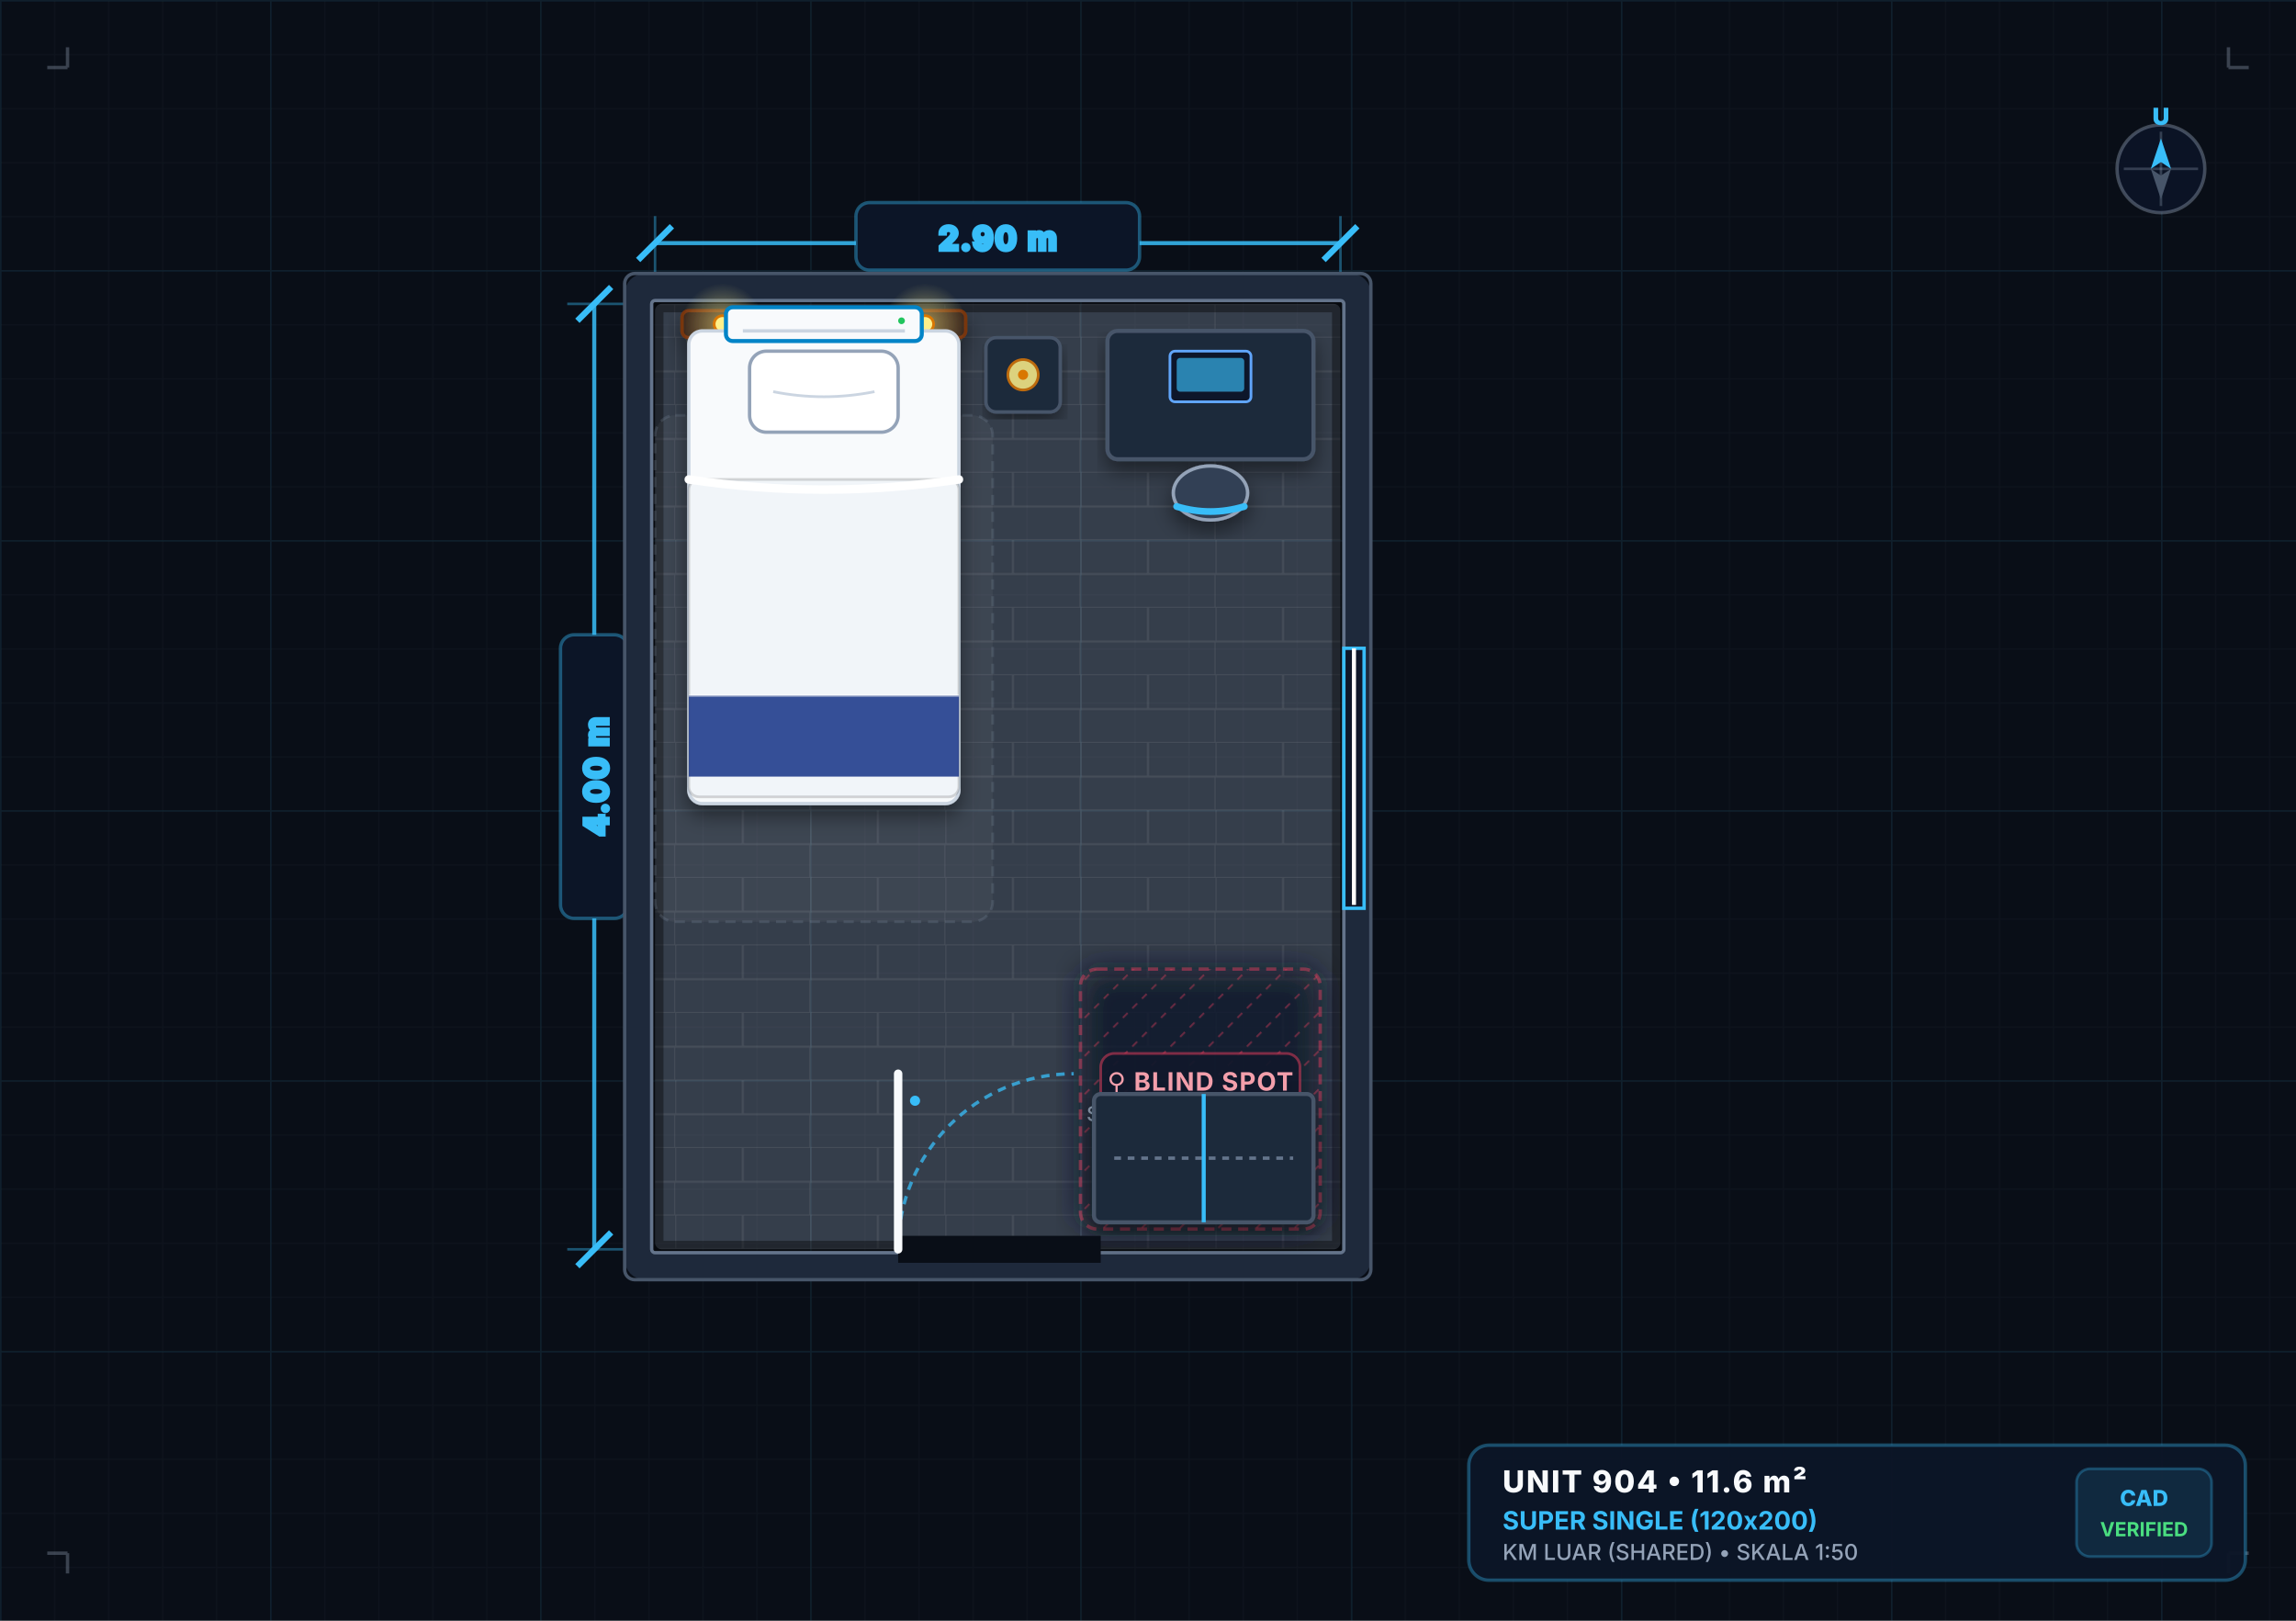
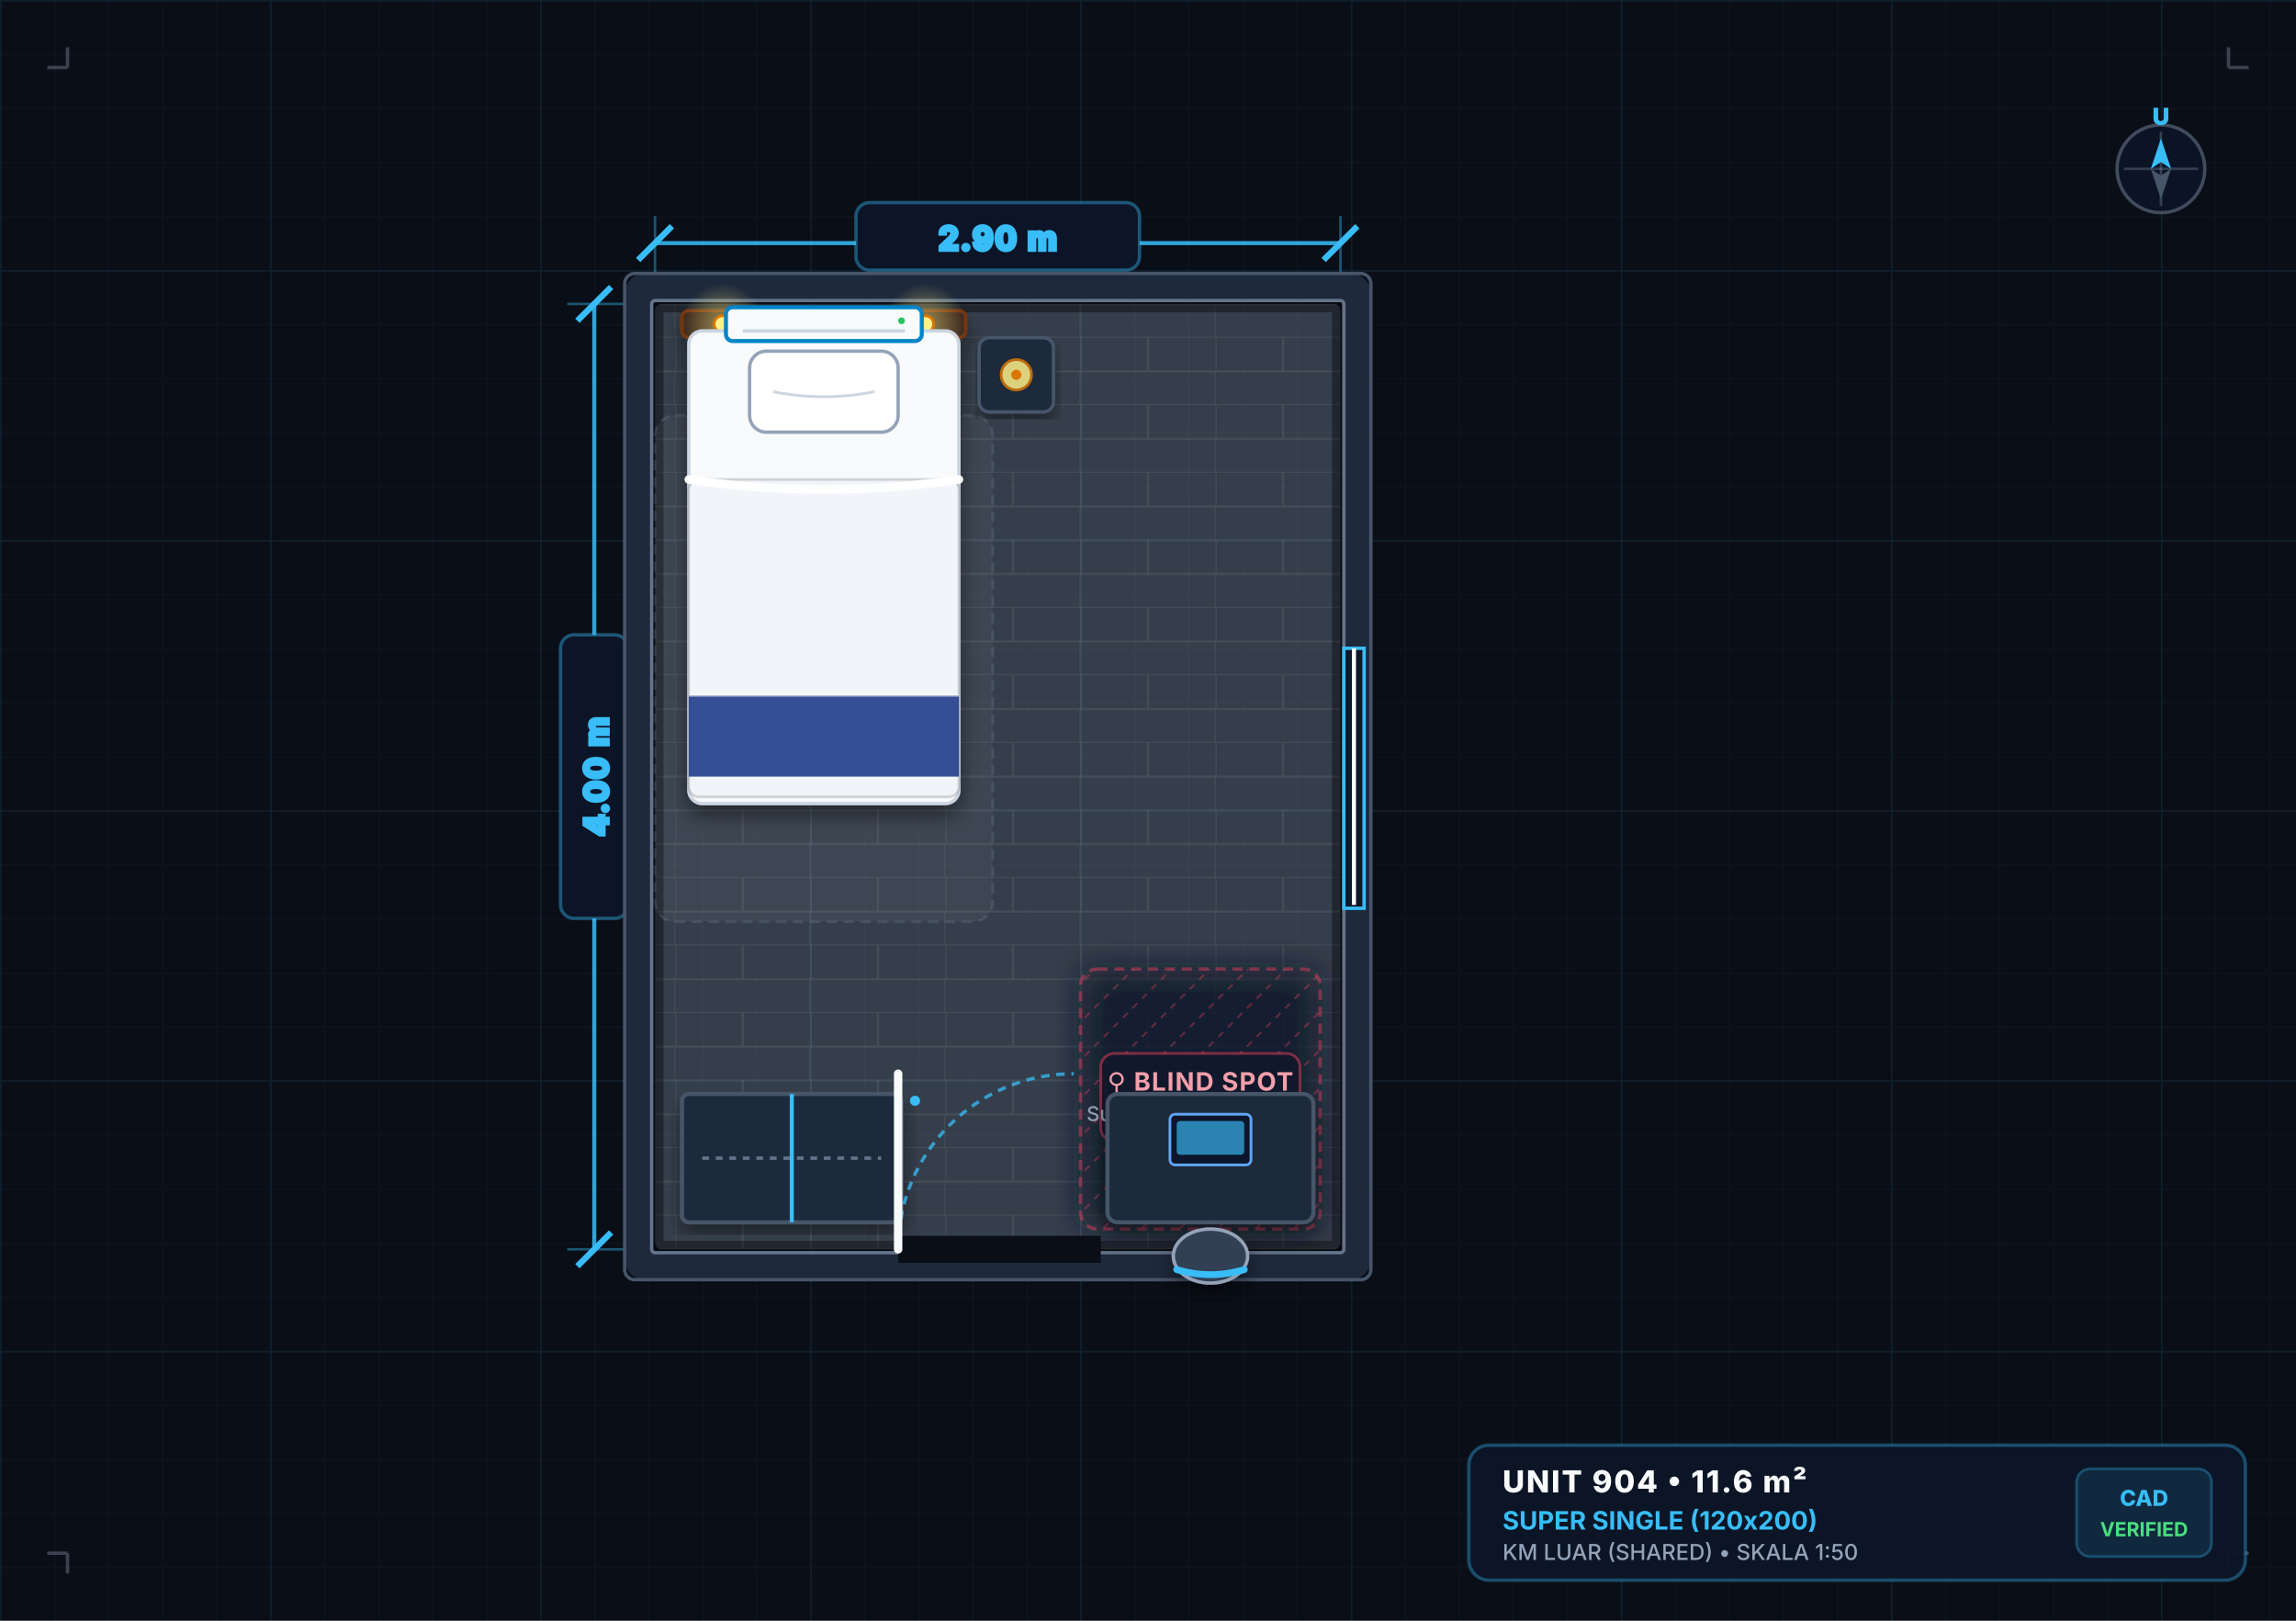
<svg xmlns="http://www.w3.org/2000/svg" viewBox="0 0 680 480" width="100%" height="100%" style="background:#090e17; border-radius:14px; font-family:'Inter',system-ui,-apple-system,sans-serif;">
  <defs>
    <pattern id="grid_cad_404" width="16" height="16" patternUnits="userSpaceOnUse">
      <path d="M 16 0 L 0 0 0 16" fill="none" stroke="rgba(148, 163, 184, 0.04)" stroke-width="0.75" />
    </pattern>
    <pattern id="grid_major_404" width="80" height="80" patternUnits="userSpaceOnUse">
      <path d="M 80 0 L 0 0 0 80" fill="none" stroke="rgba(56, 189, 248, 0.07)" stroke-width="1" />
    </pattern>
    <pattern id="parquet_404" width="40" height="20" patternUnits="userSpaceOnUse">
      <rect width="40" height="20" fill="#94a3b8" fill-opacity="0.32" />
      <path d="M 0 10 L 40 10 M 20 0 L 20 10 M 0 20 L 40 20 M 40 10 L 40 20 M 0 0 L 0 10" fill="none" stroke="rgba(255, 255, 255, 0.08)" stroke-width="0.6" />
    </pattern>
    <pattern id="bm_tile_404" width="12" height="12" patternUnits="userSpaceOnUse">
      <rect width="12" height="12" fill="#0f2338" />
      <path d="M 12 0 L 0 0 0 12" fill="none" stroke="rgba(56, 189, 248, 0.22)" stroke-width="0.6" />
    </pattern>
    <filter id="frost_blur_404" x="-10%" y="-10%" width="120%" height="120%">
      <feGaussianBlur stdDeviation="4.5" result="blur" />
    </filter>
    <pattern id="blind_hatch_404" width="8" height="8" patternTransform="rotate(45 0 0)" patternUnits="userSpaceOnUse">
      <line x1="0" y1="0" x2="0" y2="8" stroke="rgba(244, 63, 94, 0.35)" stroke-width="1.2" stroke-dasharray="2 2" />
    </pattern>
    <radialGradient id="lamp_glow_404">
      <stop offset="0%" stop-color="#fef08a" stop-opacity="0.5" />
      <stop offset="100%" stop-color="#fef08a" stop-opacity="0" />
    </radialGradient>
    <filter id="drop_shadow_404" x="-5%" y="-5%" width="115%" height="115%">
      <feDropShadow dx="0" dy="3" stdDeviation="3" flood-color="#000000" flood-opacity="0.45" />
    </filter>
  </defs>
  <rect width="680" height="480" fill="#090e17" />
  <rect width="680" height="480" fill="url(#grid_cad_404)" />
  <rect width="680" height="480" fill="url(#grid_major_404)" />
  <g stroke="rgba(148, 163, 184, 0.35)" stroke-width="1">
    <path d="M 14 20 L 20 20 M 20 14 L 20 20" />
    <path d="M 666 20 L 660 20 M 660 14 L 660 20" />
    <path d="M 14 460 L 20 460 M 20 466 L 20 460" />
    <path d="M 666 460 L 660 460 M 660 466 L 660 460" />
  </g>
  <g stroke="#38bdf8" stroke-width="1.2">
    <line x1="194" y1="72" x2="397" y2="72" opacity="0.85" />
    <line x1="189" y1="77" x2="199" y2="67" stroke-width="1.8" />
    <line x1="392" y1="77" x2="402" y2="67" stroke-width="1.8" />
    <line x1="194" y1="84" x2="194" y2="64" opacity="0.4" stroke-width="0.75" />
    <line x1="397" y1="84" x2="397" y2="64" opacity="0.4" stroke-width="0.75" />
    <rect x="253.5" y="60" width="84" height="20" rx="4" fill="#0c1527" stroke="rgba(56, 189, 248, 0.4)" stroke-width="1" />
    <text x="295.5" y="74" fill="#38bdf8" font-size="9.5" font-weight="700" text-anchor="middle" letter-spacing="0.5">
      2.90 m
    </text>
  </g>
  <g stroke="#38bdf8" stroke-width="1.2">
    <line x1="176" y1="90" x2="176" y2="370" opacity="0.85" />
    <line x1="171" y1="95" x2="181" y2="85" stroke-width="1.8" />
    <line x1="171" y1="375" x2="181" y2="365" stroke-width="1.8" />
    <line x1="188" y1="90" x2="168" y2="90" opacity="0.4" stroke-width="0.75" />
    <line x1="188" y1="370" x2="168" y2="370" opacity="0.4" stroke-width="0.75" />
    <g transform="translate(176, 230.0)">
      <rect x="-42" y="-10" width="84" height="20" rx="4" fill="#0c1527" stroke="rgba(56, 189, 248, 0.4)" stroke-width="1" transform="rotate(-90)" />
      <text x="0" y="4" fill="#38bdf8" font-size="9.5" font-weight="700" text-anchor="middle" letter-spacing="0.5" transform="rotate(-90)">
        4.00 m
      </text>
    </g>
  </g>
  <rect x="194" y="90" width="203" height="280" rx="2" fill="url(#parquet_404)" />
  <rect x="194" y="90" width="203" height="280" fill="none" stroke="rgba(0, 0, 0, 0.38)" stroke-width="5" />
  <rect x="189" y="85" width="213" height="290" fill="none" stroke="#1e293b" stroke-width="8" rx="2" />
  <rect x="185" y="81" width="221" height="298" fill="none" stroke="#475569" stroke-width="1" rx="3" />
  <rect x="193" y="89" width="205" height="282" fill="none" stroke="#64748b" stroke-width="1" rx="1" />
  <g id="unsure_zone" opacity="0.95">
    <rect x="320" y="287" width="71" height="77" rx="5" fill="rgba(15, 23, 42, 0.85)" filter="url(#frost_blur_404)" />
    <rect x="320" y="287" width="71" height="77" rx="5" fill="url(#blind_hatch_404)" stroke="rgba(244, 63, 94, 0.45)" stroke-width="1" stroke-dasharray="3 2" />
    <rect x="326" y="312" width="59" height="26" rx="4" fill="rgba(15, 23, 42, 0.94)" stroke="rgba(244, 63, 94, 0.5)" stroke-width="0.8" />
    <text x="355.5" y="323" fill="#fda4af" font-size="7.5" font-weight="700" text-anchor="middle" letter-spacing="0.3">
      ⚲ BLIND SPOT
    </text>
    <text x="355.5" y="332" fill="#94a3b8" font-size="6" font-weight="500" text-anchor="middle">
      Sudut Terbatas Kamera
    </text>
  </g>
  <rect x="194" y="123" width="100" height="150" rx="6" fill="rgba(255, 255, 255, 0.04)" stroke="rgba(148, 163, 184, 0.18)" stroke-width="0.8" stroke-dasharray="3 2" />
  <g id="bed_unit" filter="url(#drop_shadow_404)">
    <rect x="202" y="92" width="84" height="8" rx="2" fill="#3b271d" stroke="#78350f" stroke-width="1" />
    <circle cx="214" cy="96" r="12" fill="url(#lamp_glow_404)" />
    <circle cx="274" cy="96" r="12" fill="url(#lamp_glow_404)" />
    <circle cx="214" cy="96" r="2.5" fill="#fef08a" stroke="#d97706" stroke-width="0.8" />
    <circle cx="274" cy="96" r="2.5" fill="#fef08a" stroke="#d97706" stroke-width="0.8" />
    <rect x="204" y="98" width="80" height="140" rx="4" fill="#f8fafc" stroke="#cbd5e1" stroke-width="1" />
    <rect x="204" y="142" width="80" height="94" rx="3" fill="#f1f5f9" stroke="rgba(0,0,0,0.15)" stroke-width="0.8" />
    <path d="M 204 142 Q 244.0 148 284 142" fill="none" stroke="#ffffff" stroke-width="2.5" stroke-linecap="round" />
    <rect x="204" y="206" width="80" height="24" fill="#1e3a8a" opacity="0.88" />
    <line x1="204" y1="206" x2="284" y2="206" stroke="rgba(255,255,255,0.4)" stroke-width="0.8" />
    <rect x="222" y="104" width="44" height="24" rx="5" fill="#ffffff" stroke="#94a3b8" stroke-width="1" />
    <path d="M 229 116 Q 244 119 259 116" fill="none" stroke="#cbd5e1" stroke-width="0.8" />
  </g>
  <g filter="url(#drop_shadow_404)">
-     <rect x="292" y="100" width="22" height="22" rx="3" fill="#1e293b" stroke="#475569" stroke-width="1" />
-     <circle cx="303" cy="111" r="4.5" fill="#fef08a" stroke="#d97706" stroke-width="0.8" opacity="0.85" />
-     <circle cx="303" cy="111" r="1.5" fill="#d97706" />
+     <rect x="290" y="100" width="22" height="22" rx="3" fill="#1e293b" stroke="#475569" stroke-width="1" />
+     <circle cx="301" cy="111" r="4.5" fill="#fef08a" stroke="#d97706" stroke-width="0.8" opacity="0.85" />
+     <circle cx="301" cy="111" r="1.5" fill="#d97706" />
  </g>
  <g id="wardrobe" filter="url(#drop_shadow_404)">
-     <rect x="324" y="324" width="65" height="38" rx="2" fill="#1e293b" stroke="#475569" stroke-width="1.2" />
-     <line x1="330" y1="343.0" x2="383" y2="343.0" stroke="#64748b" stroke-width="1" stroke-dasharray="2 2" />
-     <line x1="356.5" y1="324" x2="356.5" y2="362" stroke="#38bdf8" stroke-width="1.2" />
+     <rect x="202" y="324" width="65" height="38" rx="2" fill="#1e293b" stroke="#475569" stroke-width="1.2" />
+     <line x1="208" y1="343.0" x2="261" y2="343.0" stroke="#64748b" stroke-width="1" stroke-dasharray="2 2" />
+     <line x1="234.5" y1="324" x2="234.5" y2="362" stroke="#38bdf8" stroke-width="1.2" />
  </g>
  <g id="desk_setup" filter="url(#drop_shadow_404)">
-     <rect x="328" y="98" width="61" height="38" rx="3" fill="#1e293b" stroke="#475569" stroke-width="1.2" />
-     <rect x="346.5" y="104" width="24" height="15" rx="1.5" fill="#0f172a" stroke="#60a5fa" stroke-width="0.8" />
-     <rect x="348.5" y="106" width="20" height="10" rx="1" fill="#38bdf8" opacity="0.65" />
-     <ellipse cx="358.5" cy="146" rx="11" ry="8" fill="#334155" stroke="#94a3b8" stroke-width="1" />
-     <path d="M 348.5 150 Q 358.5 153 368.5 150" fill="none" stroke="#38bdf8" stroke-width="2" stroke-linecap="round" />
+     <rect x="328" y="324" width="61" height="38" rx="3" fill="#1e293b" stroke="#475569" stroke-width="1.2" />
+     <rect x="346.5" y="330" width="24" height="15" rx="1.5" fill="#0f172a" stroke="#60a5fa" stroke-width="0.8" />
+     <rect x="348.5" y="332" width="20" height="10" rx="1" fill="#38bdf8" opacity="0.65" />
+     <ellipse cx="358.5" cy="372" rx="11" ry="8" fill="#334155" stroke="#94a3b8" stroke-width="1" />
+     <path d="M 348.5 376 Q 358.5 379 368.5 376" fill="none" stroke="#38bdf8" stroke-width="2" stroke-linecap="round" />
  </g>
  <g id="ac_unit">
    <rect x="215" y="91" width="58" height="10" rx="2" fill="#f8fafc" stroke="#0284c7" stroke-width="1.2" />
    <line x1="220" y1="98" x2="268" y2="98" stroke="#cbd5e1" stroke-width="1" />
    <circle cx="267" cy="95" r="1" fill="#22c55e" />
  </g>
  <g id="window_right">
    <rect x="398" y="192" width="6" height="77" fill="#0f172a" stroke="#38bdf8" stroke-width="1" />
    <line x1="401" y1="192" x2="401" y2="268" stroke="#ffffff" stroke-width="1.2" />
  </g>
  <g id="main_door">
    <rect x="266" y="366" width="60" height="8" fill="#090e17" />
    <path d="M 266 370 A 52 52 0 0 1 318 318" fill="none" stroke="#38bdf8" stroke-width="1" stroke-dasharray="2.5 2" opacity="0.75" />
    <line x1="266" y1="370" x2="266" y2="318" stroke="#f8fafc" stroke-width="2.5" stroke-linecap="round" />
    <circle cx="271" cy="326" r="1.5" fill="#38bdf8" />
  </g>
  <g id="title_block" transform="translate(435, 428)">
    <rect x="0" y="0" width="230" height="40" rx="6" fill="rgba(12, 21, 39, 0.96)" stroke="rgba(56, 189, 248, 0.35)" stroke-width="1" />
    <text x="10" y="14" fill="#f8fafc" font-size="9" font-weight="800" letter-spacing="0.5">
      UNIT 904 • 11.6 m²
    </text>
    <text x="10" y="25" fill="#38bdf8" font-size="7.5" font-weight="700">
      SUPER SINGLE (120x200)
    </text>
    <text x="10" y="34" fill="#94a3b8" font-size="6.5" font-weight="500">
      KM LUAR (SHARED) • SKALA 1:50
    </text>
    <rect x="180" y="7" width="40" height="26" rx="4" fill="rgba(56, 189, 248, 0.12)" stroke="rgba(56, 189, 248, 0.3)" stroke-width="0.8" />
    <text x="200" y="18" fill="#38bdf8" font-size="6.5" font-weight="800" text-anchor="middle">CAD</text>
    <text x="200" y="27" fill="#4ade80" font-size="5.8" font-weight="700" text-anchor="middle">VERIFIED</text>
  </g>
  <g id="north_compass" transform="translate(625, 35)">
    <circle cx="15" cy="15" r="13" fill="rgba(12, 21, 39, 0.9)" stroke="rgba(148, 163, 184, 0.4)" stroke-width="1" />
    <line x1="15" y1="4" x2="15" y2="26" stroke="rgba(148, 163, 184, 0.3)" stroke-width="0.75" />
    <line x1="4" y1="15" x2="26" y2="15" stroke="rgba(148, 163, 184, 0.3)" stroke-width="0.75" />
    <polygon points="15,6 18,15 15,13 12,15" fill="#38bdf8" />
    <polygon points="15,24 18,15 15,17 12,15" fill="#475569" />
    <text x="15" y="2" fill="#38bdf8" font-size="7" font-weight="900" text-anchor="middle">U</text>
  </g>
</svg>
